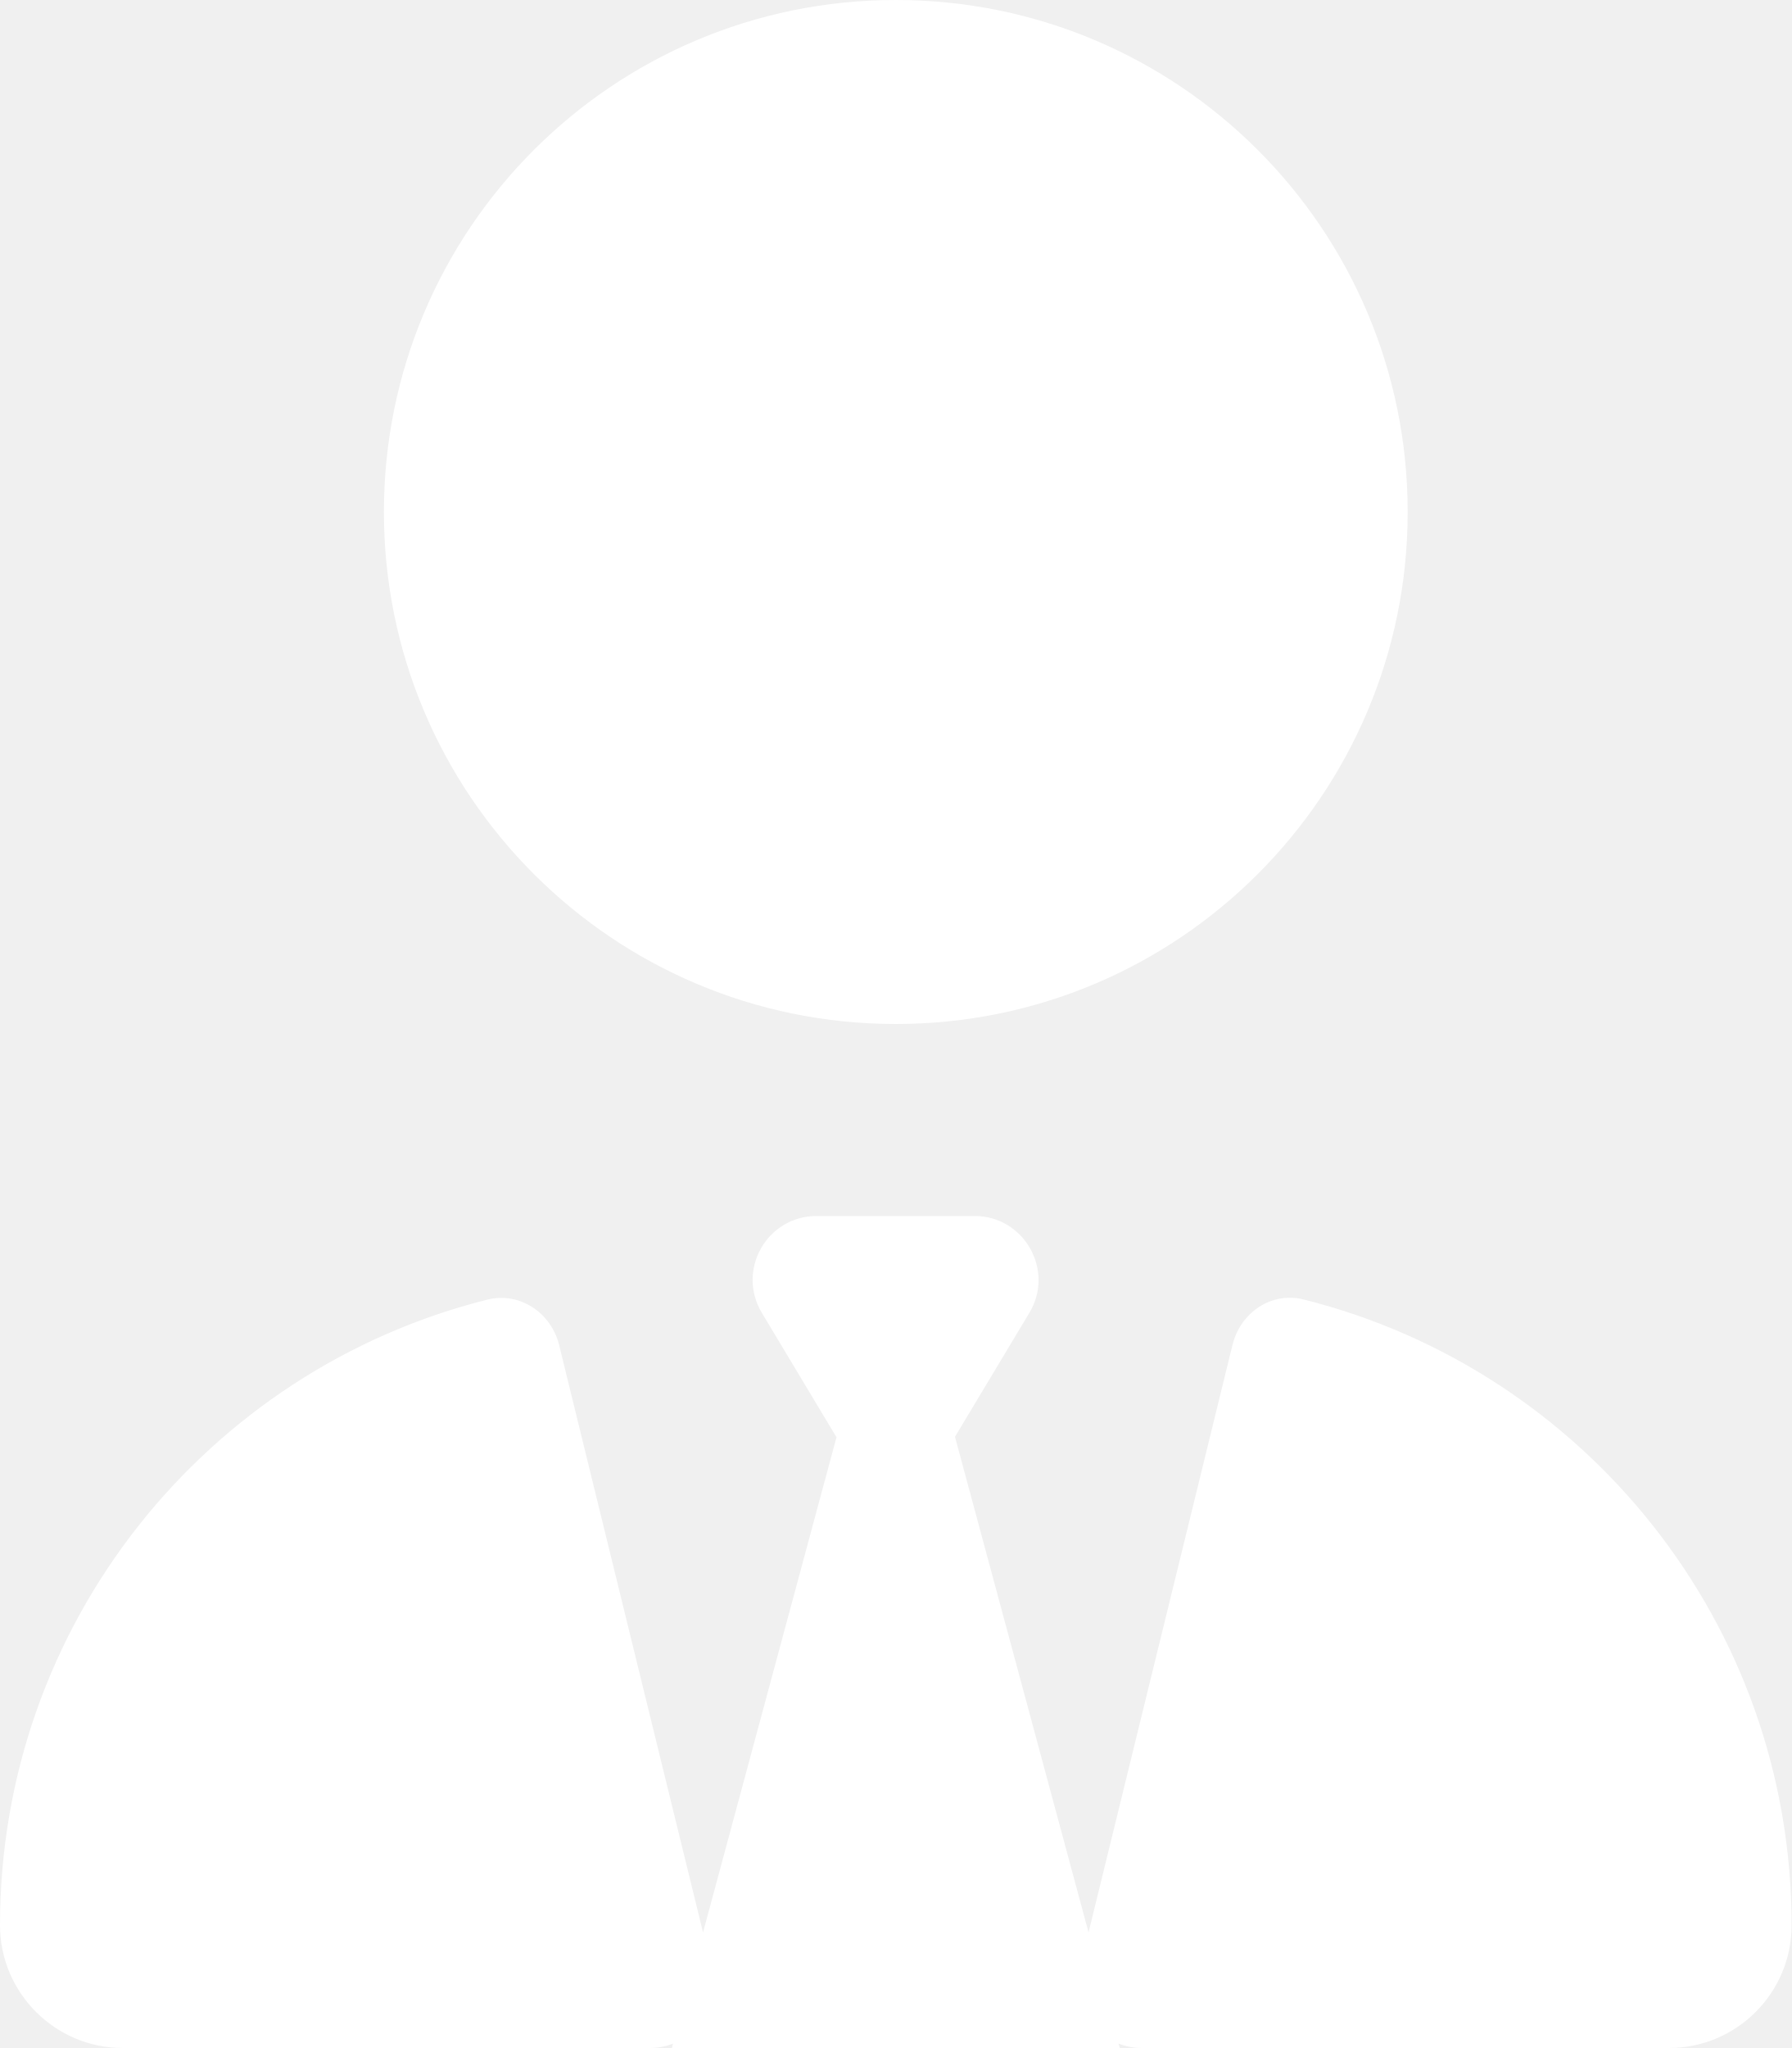
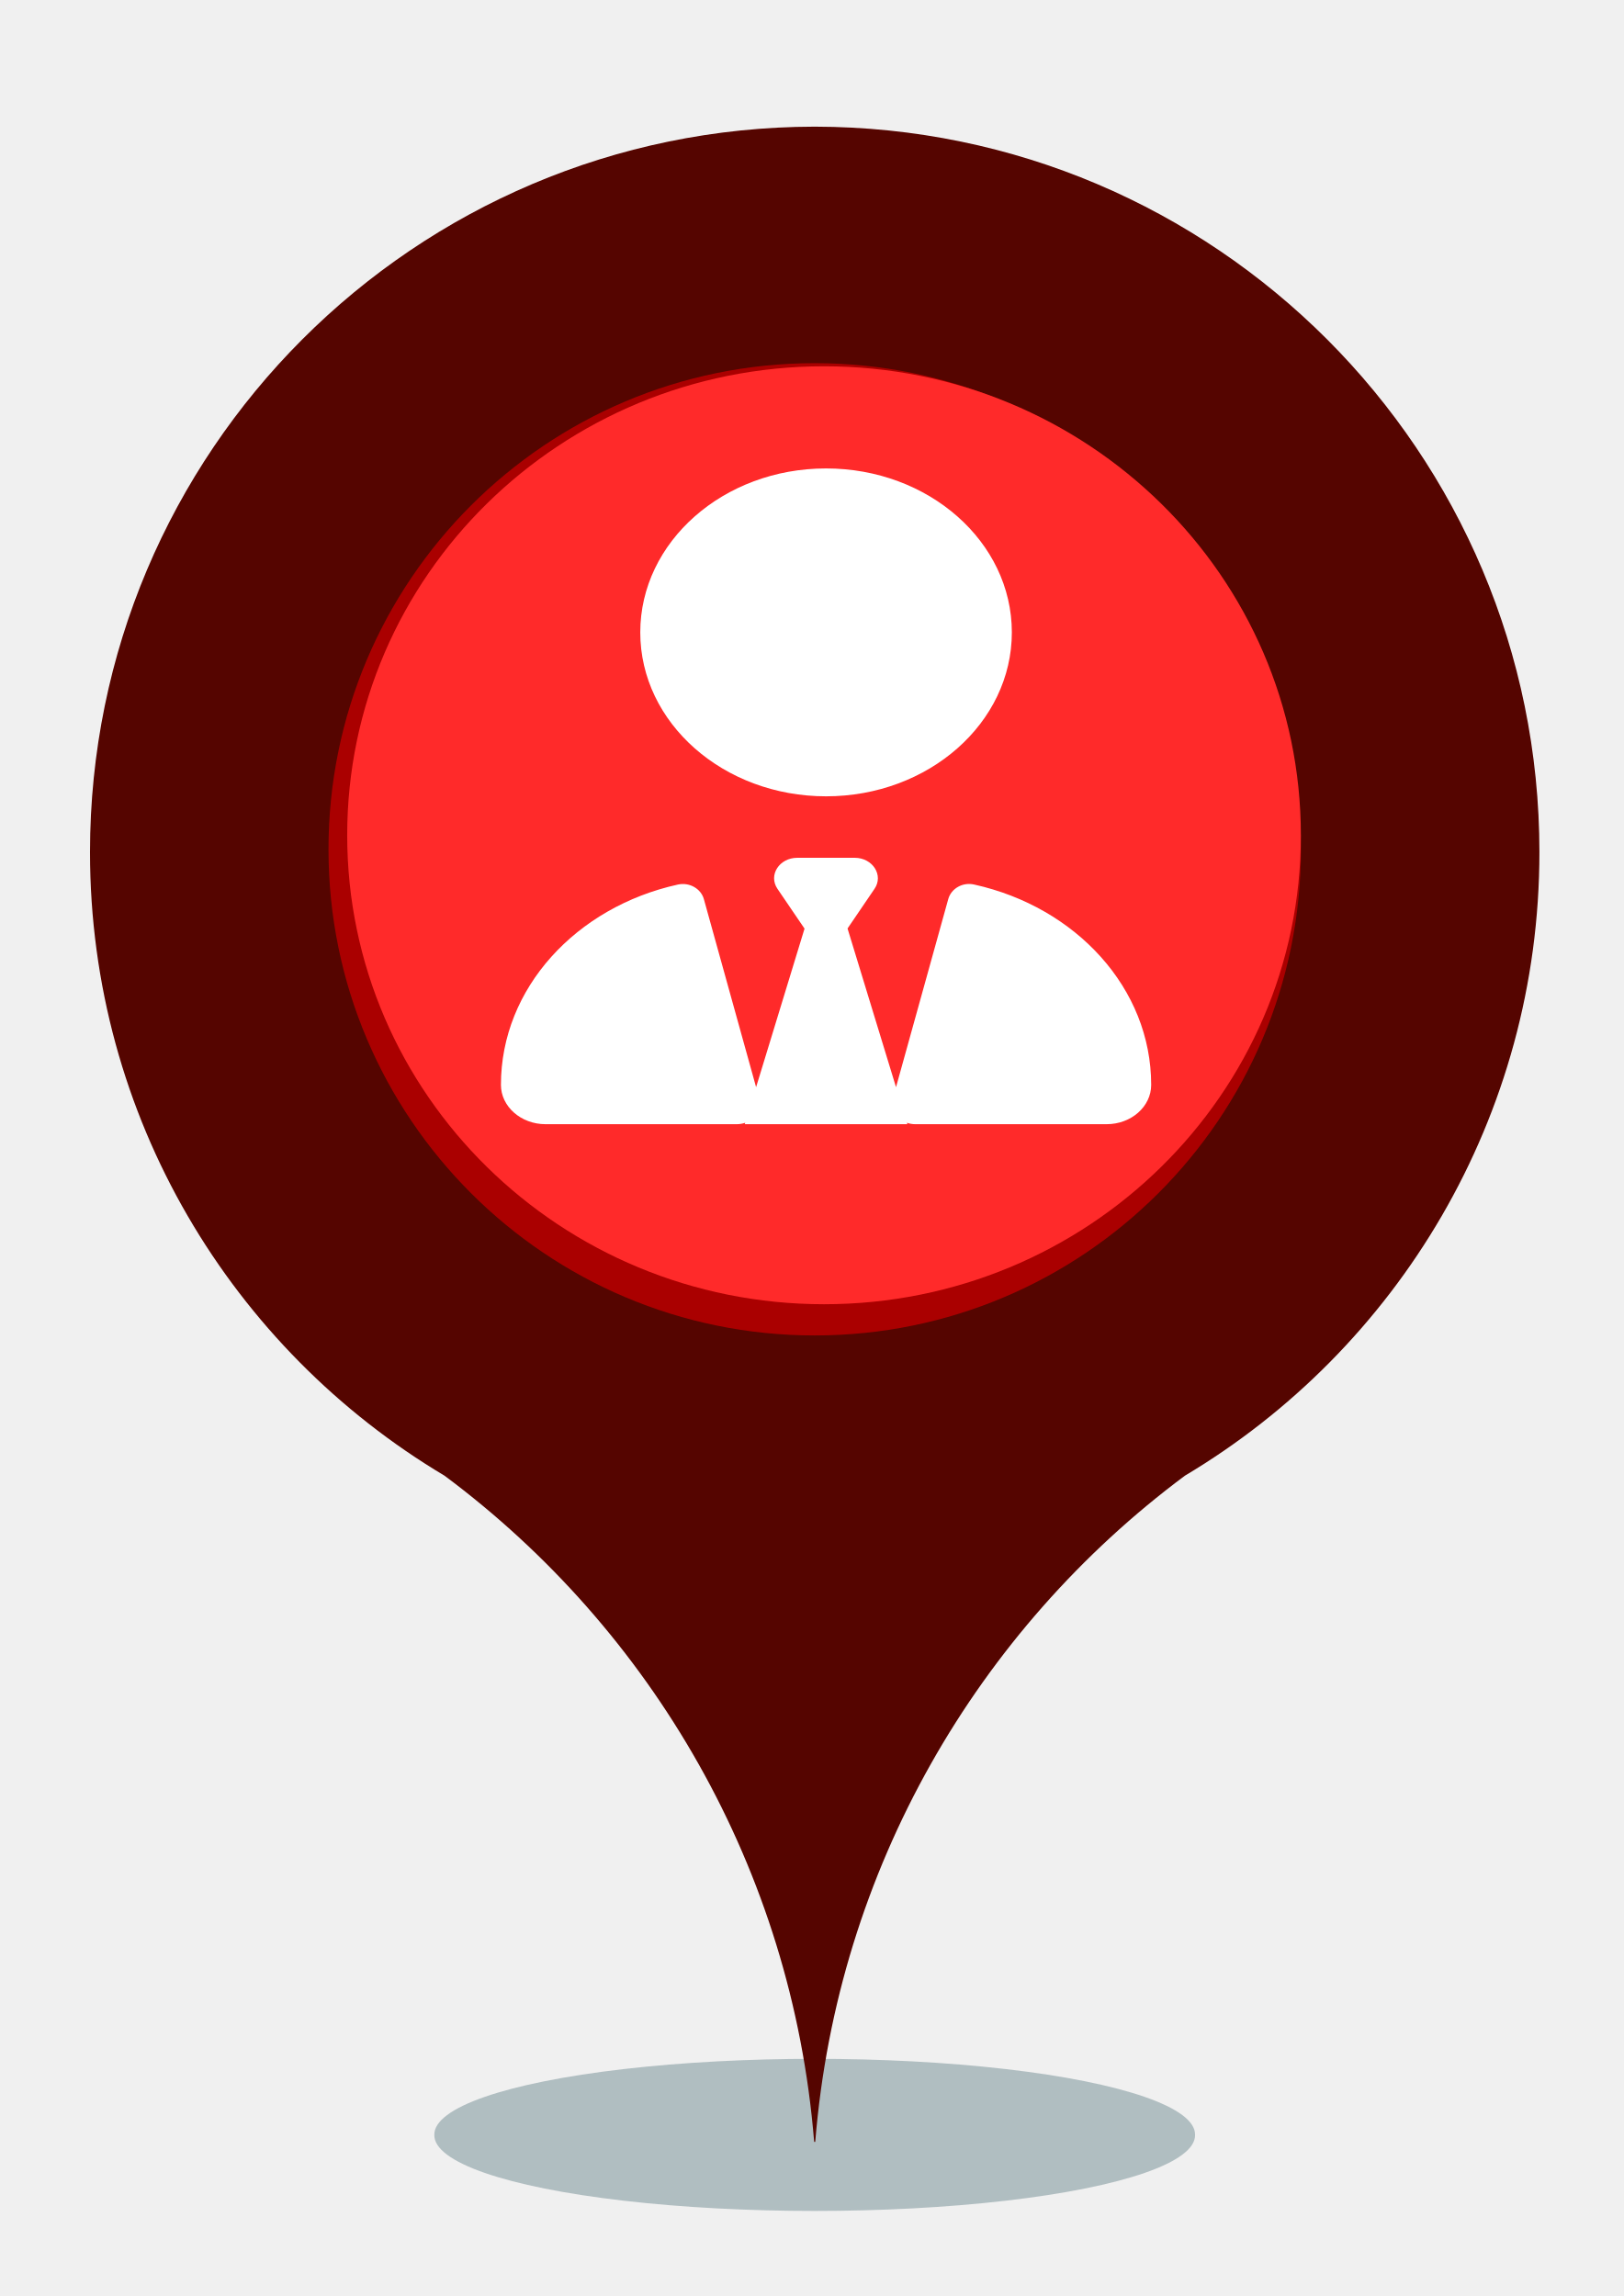
- <svg xmlns="http://www.w3.org/2000/svg" fill="#FFFFFF" viewBox="0 0 448 512">
-   <path d="M224 256A128 128 0 1 1 224 0a128 128 0 1 1 0 256zM209.1 359.2l-18.6-31c-6.4-10.7 1.3-24.2 13.7-24.2H224h19.7c12.4 0 20.1 13.6 13.7 24.2l-18.6 31 33.4 123.9 36-146.9c2-8.1 9.8-13.4 17.9-11.3c70.1 17.6 121.9 81 121.9 156.4c0 17-13.8 30.7-30.7 30.7H285.5c-2.1 0-4-.4-5.8-1.1l.3 1.1H168l.3-1.1c-1.8 .7-3.8 1.1-5.8 1.1H30.7C13.8 512 0 498.2 0 481.3c0-75.5 51.9-138.9 121.9-156.4c8.1-2 15.9 3.3 17.9 11.3l36 146.9 33.4-123.9z" />
+ <svg xmlns="http://www.w3.org/2000/svg" id="svg2" viewBox="0 0 744.09 1052.4" version="1.1" xml:space="preserve">
+   <defs id="defs1" />
+   <g id="layer1">
+     <path id="path3053" style="opacity:.491;fill:#6f8a91" d="m737.14 1192.4a414.29 102.86 0 1 1 -828.57 0 414.29 102.86 0 1 1 828.57 0z" transform="matrix(.42076 0 0 .33728 237.52 576.38)" />
+     <path id="path3014" style="fill:#550500;fill-opacity:1" d="m373.3 58.058c-183.43 0.258-332.05 149.04-332.05 332.53 0 121.52 65.173 227.8 162.48 285.82 94.942 70.715 159.22 180.26 169.37 305.13l0.197 0.337 0.084-0.141 0.056 0.141 0.197-0.337c10.16-124.88 74.43-234.42 169.38-305.13 97.312-58.012 162.48-164.3 162.48-285.82 0-183.49-148.62-332.27-332.05-332.53-0.047-0-0.094 0-0.141 0z" />
+     <path id="path3051" style="fill:#aa0000;fill-opacity:1" d="m467.14 220.93a145.71 145.71 0 1 1 -291.43 0 145.71 145.71 0 1 1 291.43 0z" transform="matrix(1.5292 0 0 1.5292 -118.15 51.446)" />
+     <ellipse id="path3055" style="fill:#ff2a2a;fill-opacity:1" cx="377.642" cy="382.852" rx="218.528" ry="214.958" />
+     <path d="m 378.571,365 a 85.143,75.143 0 1 1 0,-150.286 85.143,75.143 0 1 1 0,150.286 z m -9.911,60.584 -12.372,-18.199 c -4.257,-6.281 0.865,-14.207 9.113,-14.207 h 13.171 13.104 c 8.248,0 13.37,7.984 9.113,14.207 l -12.372,18.199 22.217,72.736 23.946,-86.238 c 1.33,-4.755 6.519,-7.867 11.907,-6.634 46.629,10.332 81.085,47.551 81.085,91.815 0,9.98 -9.179,18.023 -20.421,18.023 h -87.671 c -1.397,0 -2.661,-0.235 -3.858,-0.646 l 0.2,0.646 h -74.5 l 0.2,-0.646 c -1.197,0.411 -2.528,0.646 -3.858,0.646 h -87.671 c -11.242,0 -20.421,-8.101 -20.421,-18.023 0,-44.323 34.523,-81.542 81.085,-91.815 5.388,-1.174 10.576,1.937 11.907,6.634 l 23.946,86.238 22.217,-72.736 z" id="path1-0" style="fill:#ffffff;stroke-width:0.625" />
+   </g>
+   <g id="layer2" />
</svg>
